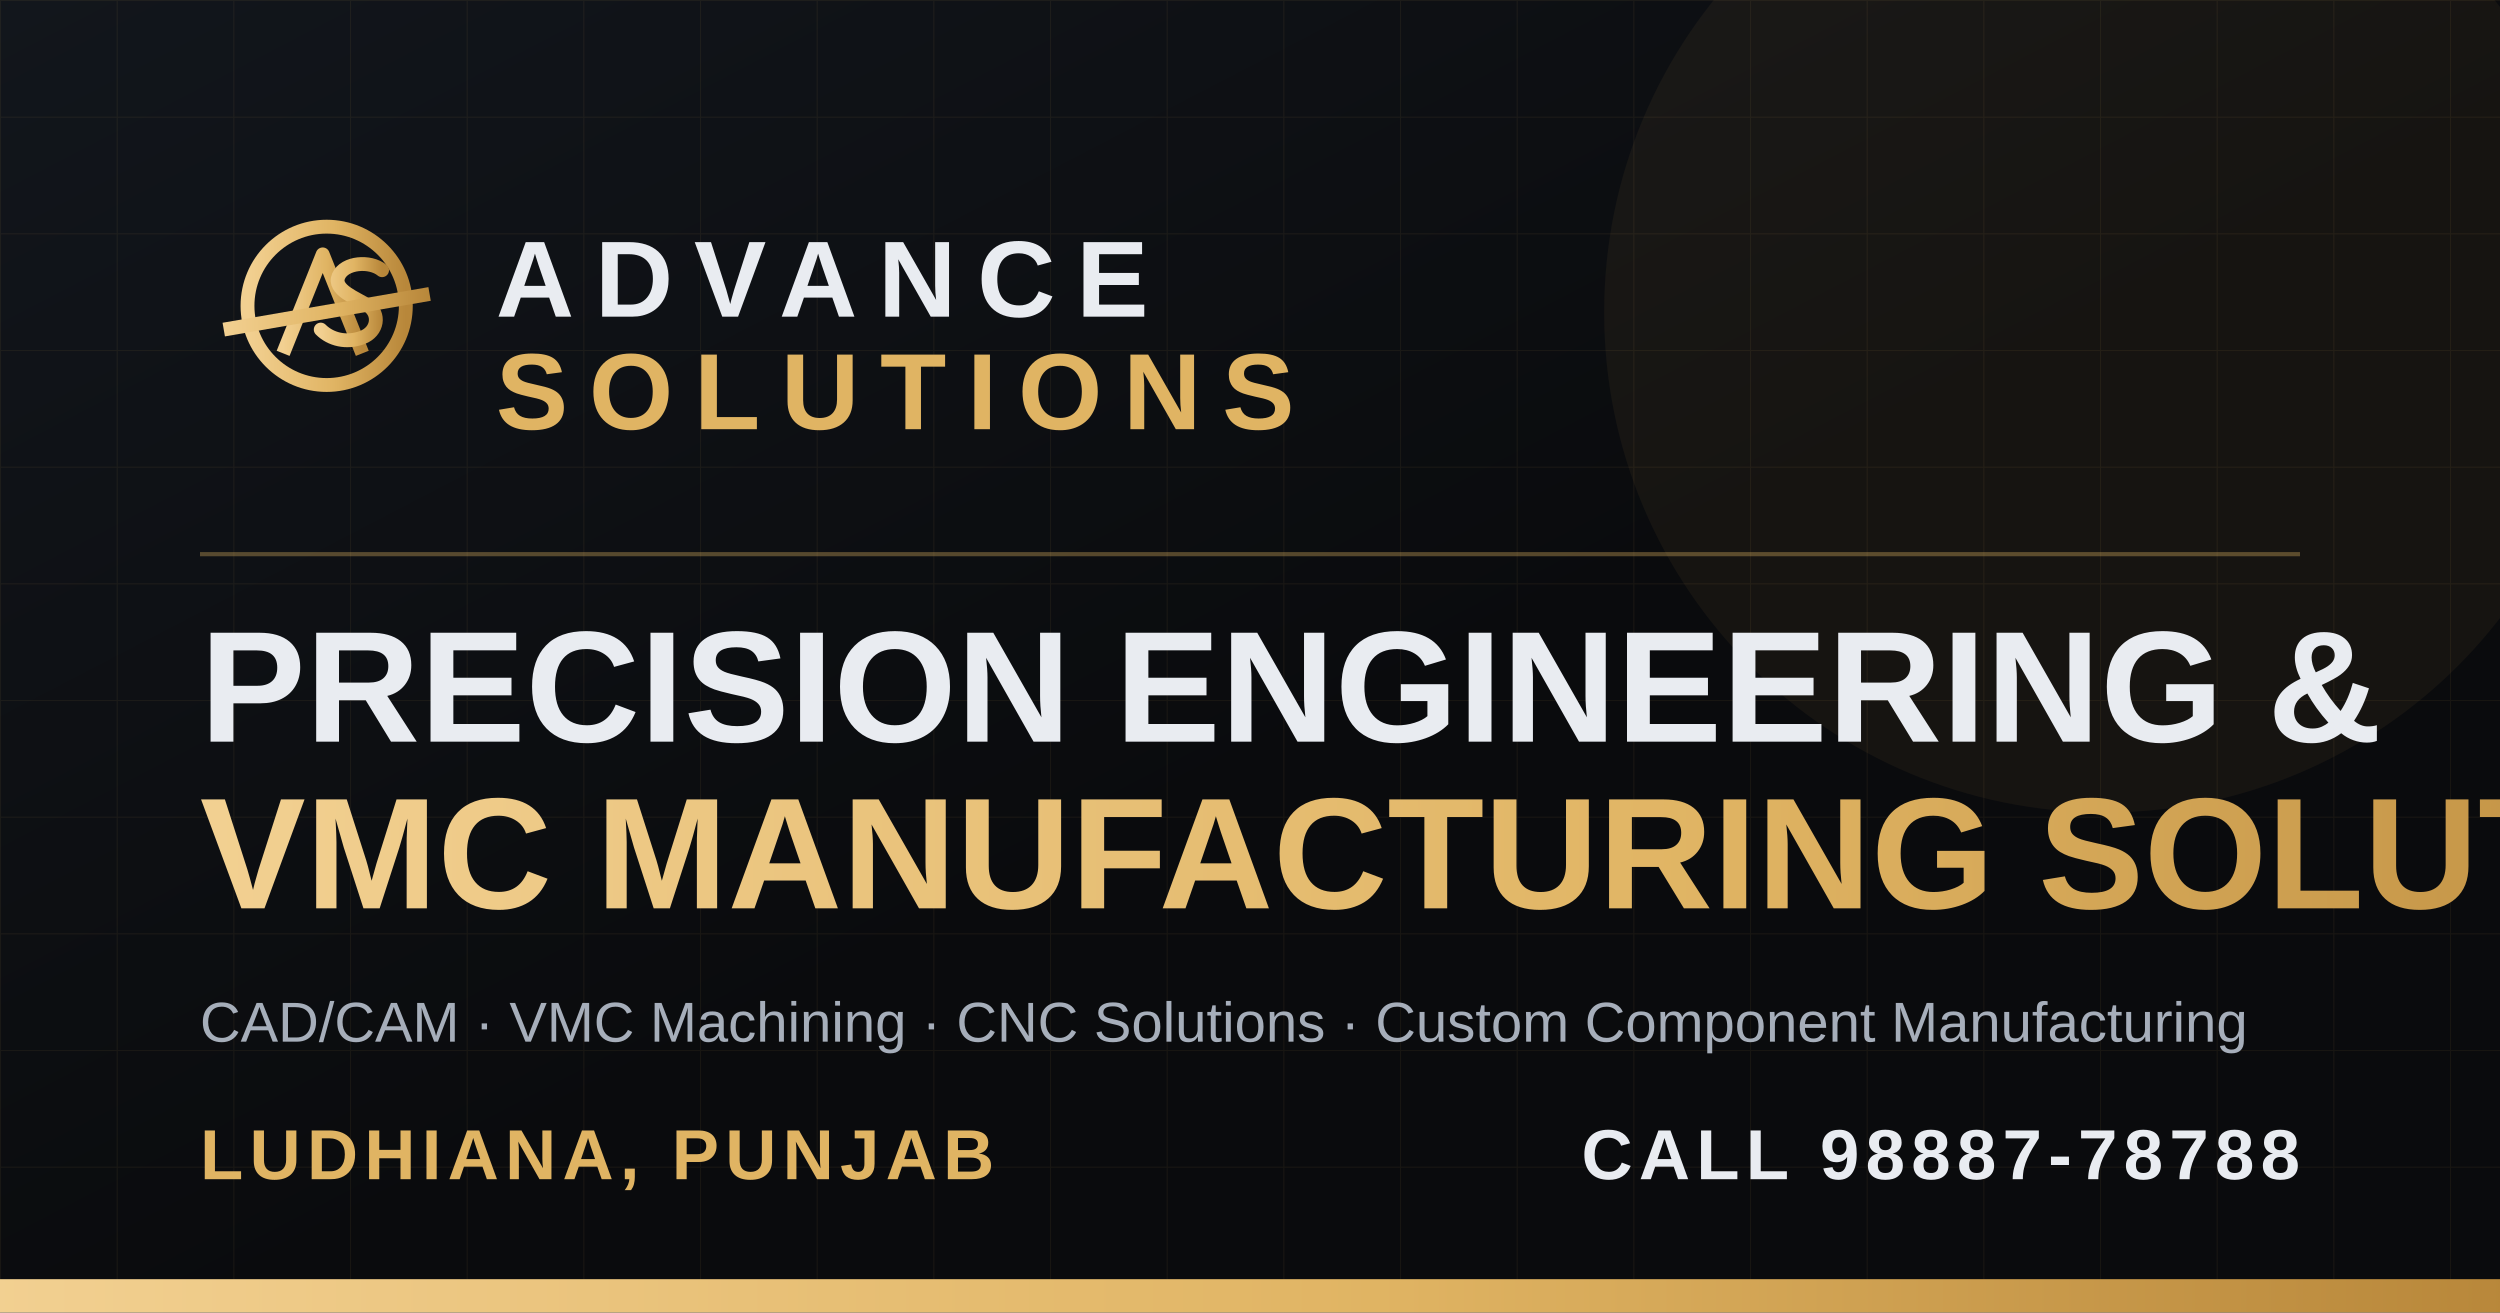
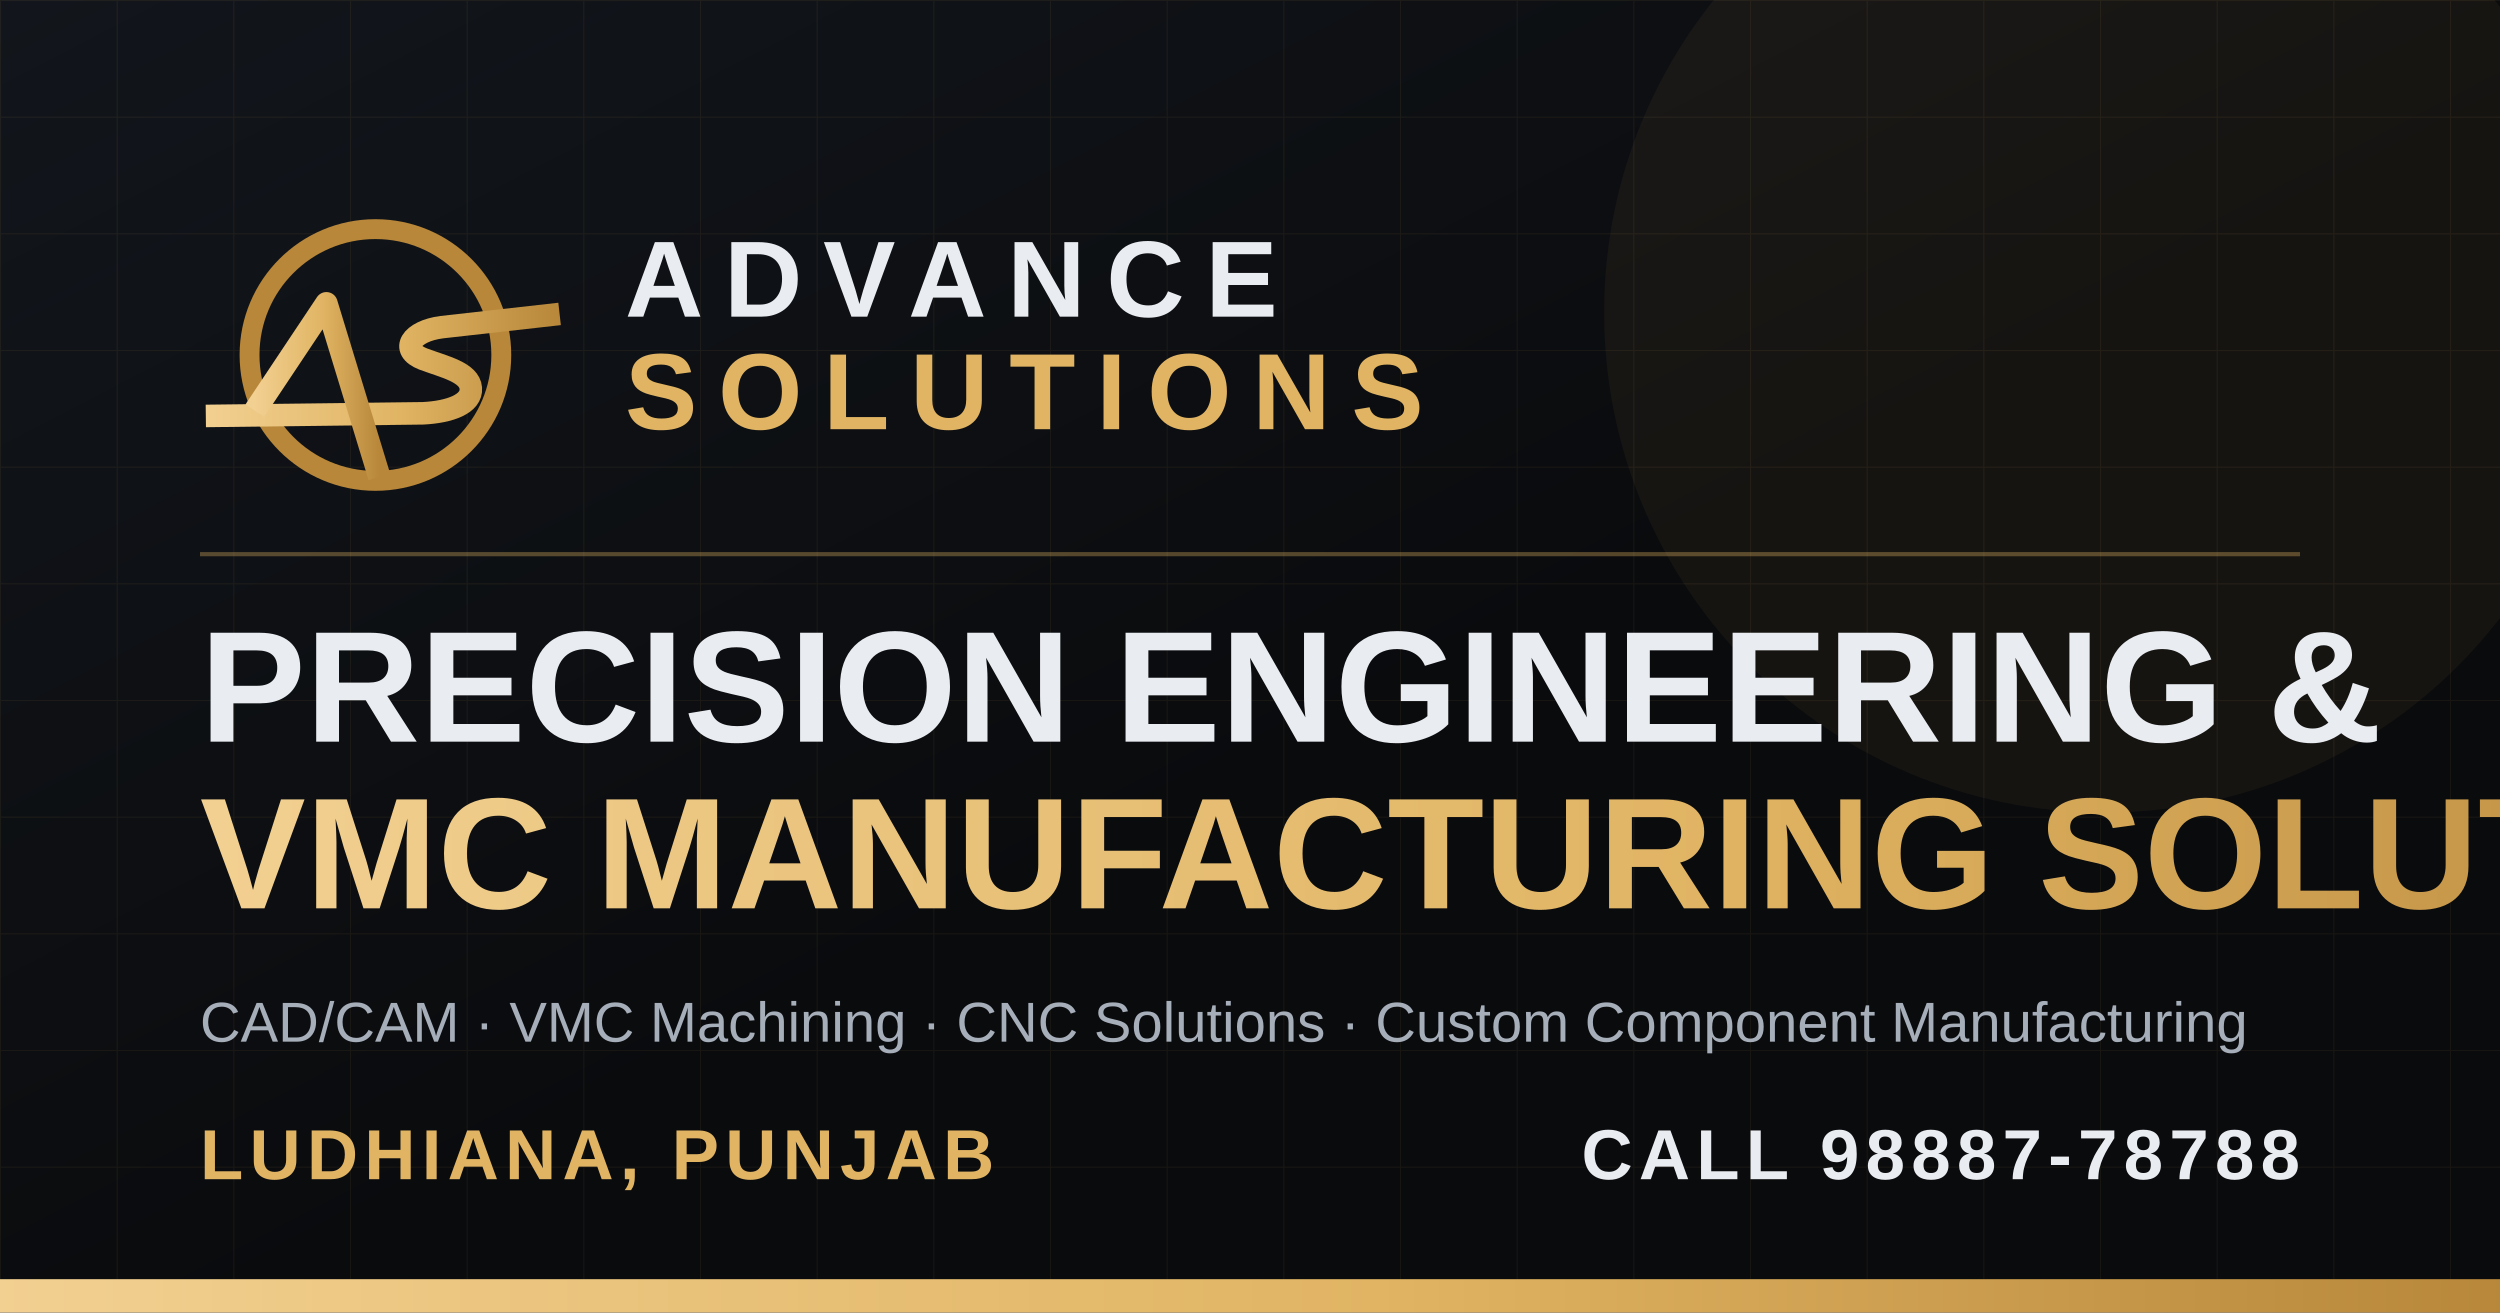
<svg xmlns="http://www.w3.org/2000/svg" width="1200" height="630" viewBox="0 0 1200 630">
  <defs>
    <linearGradient id="bg" x1="0" y1="0" x2="1" y2="1">
      <stop offset="0%" stop-color="#12161c" />
      <stop offset="55%" stop-color="#0a0b0d" />
      <stop offset="100%" stop-color="#0a0b0d" />
    </linearGradient>
    <linearGradient id="gold" x1="0" y1="0" x2="1" y2="0">
      <stop offset="0%" stop-color="#f2d091" />
      <stop offset="55%" stop-color="#e0b463" />
      <stop offset="100%" stop-color="#b8873a" />
    </linearGradient>
    <pattern id="grid" width="56" height="56" patternUnits="userSpaceOnUse">
      <path d="M56 0H0V56" fill="none" stroke="#e0b463" stroke-opacity="0.07" stroke-width="1" />
    </pattern>
  </defs>
  <rect width="1200" height="630" fill="url(#bg)" />
  <rect width="1200" height="630" fill="url(#grid)" />
  <circle cx="1010" cy="150" r="240" fill="#e0b463" fill-opacity="0.06" />
-   <g transform="translate(96,86) scale(0.95)" fill="none" stroke="url(#gold)" stroke-width="7" stroke-linejoin="round">
-     <circle cx="64" cy="64" r="40" />
-     <path d="M42 88 L62 38 L82 88" />
-     <path d="M92 46c-6-5-19-4-22 3s9 11 15 15 5 13-3 16-16 1-21-4" stroke-linecap="round" />
-     <path d="M12 76 L116 58" />
+   <g transform="translate(53,75) scale(0.636)">
+     <circle cx="200" cy="150" r="95" fill="none" stroke="#B8873A" stroke-width="15" />
+     <g fill="none" stroke="url(#gold)" stroke-width="17" stroke-linecap="butt" stroke-linejoin="round">
+       <path d="M 339 119 L 250 129 C 227 132, 218 146, 236 153 C 252 159, 271 163, 272 175 C 273 187, 256 193, 236 194 L 72 196" />
+       <path d="M 109 192 L 163 111 L 203 242" />
+     </g>
  </g>
-   <text x="238" y="152" font-family="'Barlow Condensed','Arial Narrow',Arial,sans-serif" font-size="52" font-weight="700" letter-spacing="10" fill="#e9ecf1">ADVANCE</text>
-   <text x="238" y="206" font-family="'Barlow Condensed','Arial Narrow',Arial,sans-serif" font-size="52" font-weight="700" letter-spacing="10" fill="#e0b463">SOLUTIONS</text>
+   <text x="300" y="152" font-family="'Barlow Condensed','Arial Narrow',Arial,sans-serif" font-size="52" font-weight="700" letter-spacing="10" fill="#e9ecf1">ADVANCE</text>
+   <text x="300" y="206" font-family="'Barlow Condensed','Arial Narrow',Arial,sans-serif" font-size="52" font-weight="700" letter-spacing="10" fill="#e0b463">SOLUTIONS</text>
  <line x1="96" y1="266" x2="1104" y2="266" stroke="#e0b463" stroke-opacity="0.35" stroke-width="2" />
  <text x="96" y="356" font-family="'Barlow Condensed','Arial Narrow',Arial,sans-serif" font-size="76" font-weight="700" fill="#e9ecf1">PRECISION ENGINEERING &amp;</text>
  <text x="96" y="436" font-family="'Barlow Condensed','Arial Narrow',Arial,sans-serif" font-size="76" font-weight="700" fill="url(#gold)">VMC MANUFACTURING SOLUTIONS</text>
  <text x="96" y="500" font-family="Arial,Helvetica,sans-serif" font-size="27" fill="#a6aeba">CAD/CAM · VMC Machining · CNC Solutions · Custom Component Manufacturing</text>
  <g font-family="'Barlow Condensed','Arial Narrow',Arial,sans-serif" font-size="34" font-weight="700" letter-spacing="3">
    <text x="96" y="566" fill="#e0b463">LUDHIANA, PUNJAB</text>
    <text x="1104" y="566" fill="#e9ecf1" text-anchor="end">CALL 98887-78788</text>
  </g>
  <rect x="0" y="614" width="1200" height="16" fill="url(#gold)" />
</svg>
